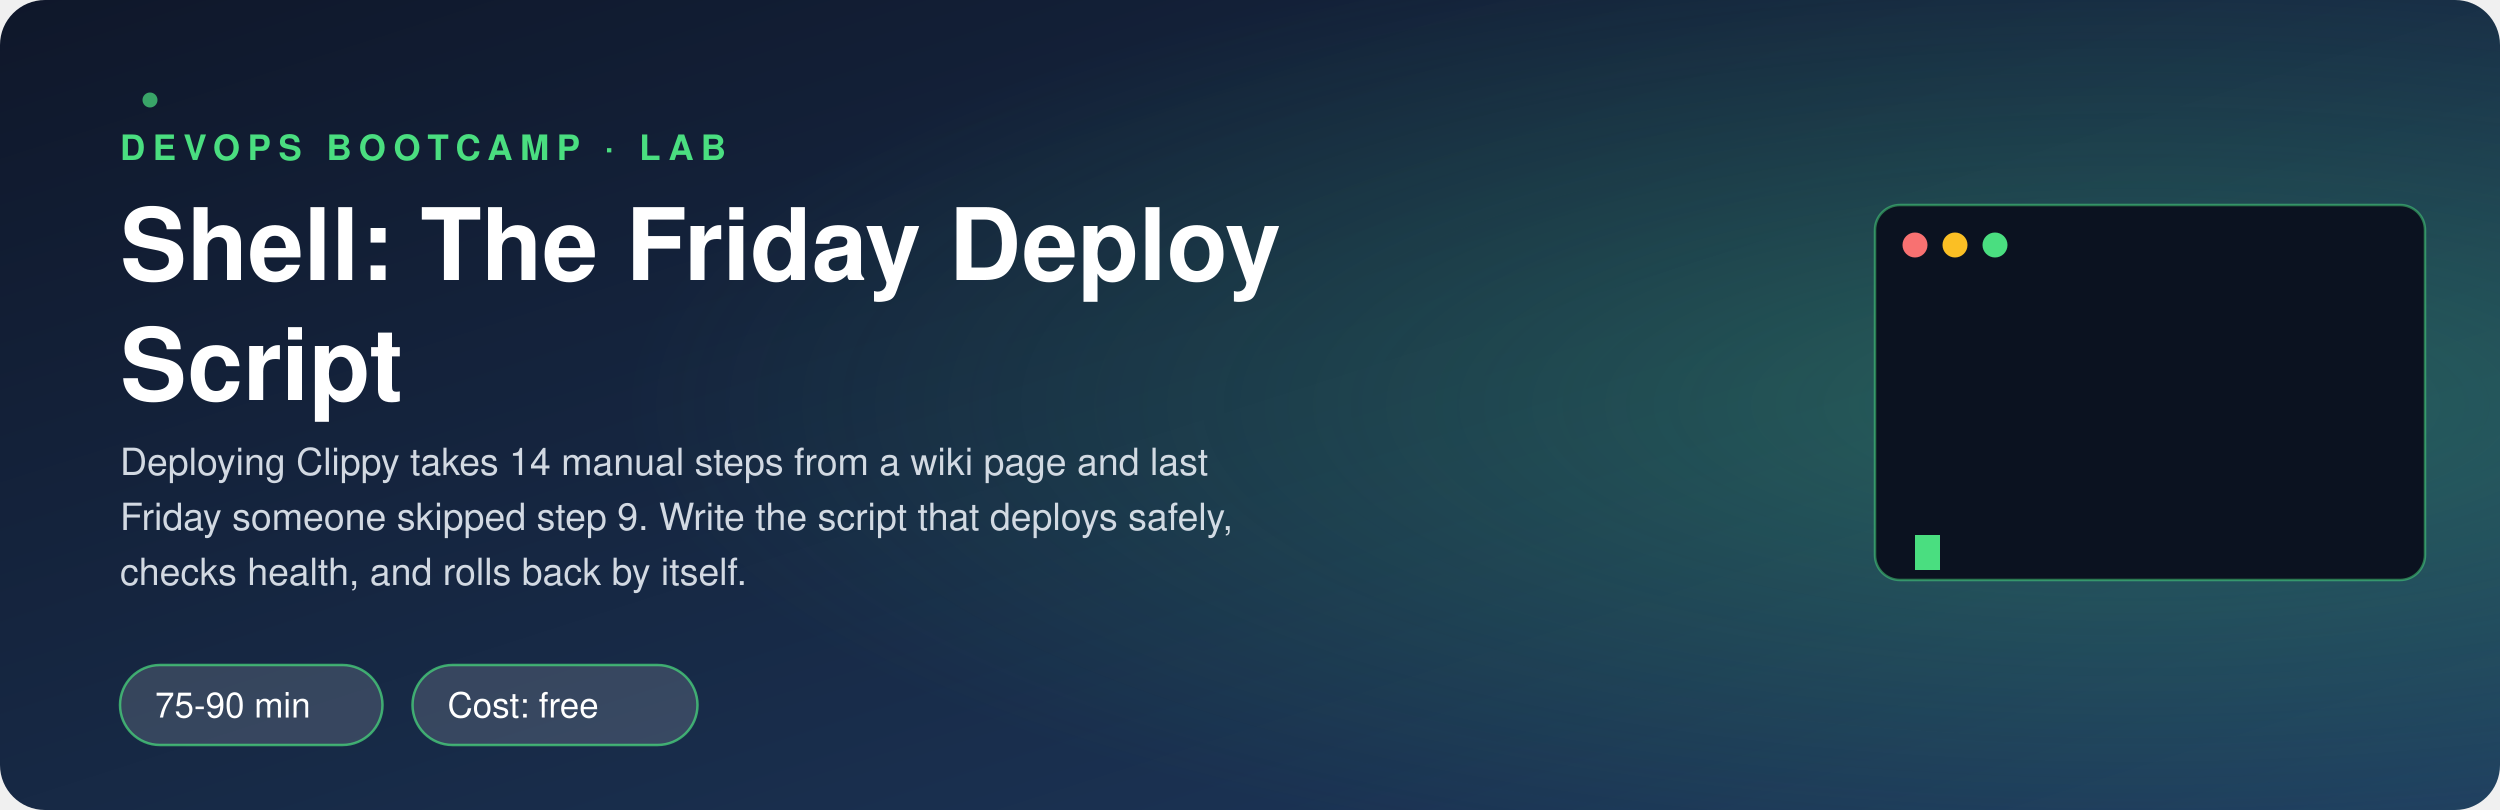
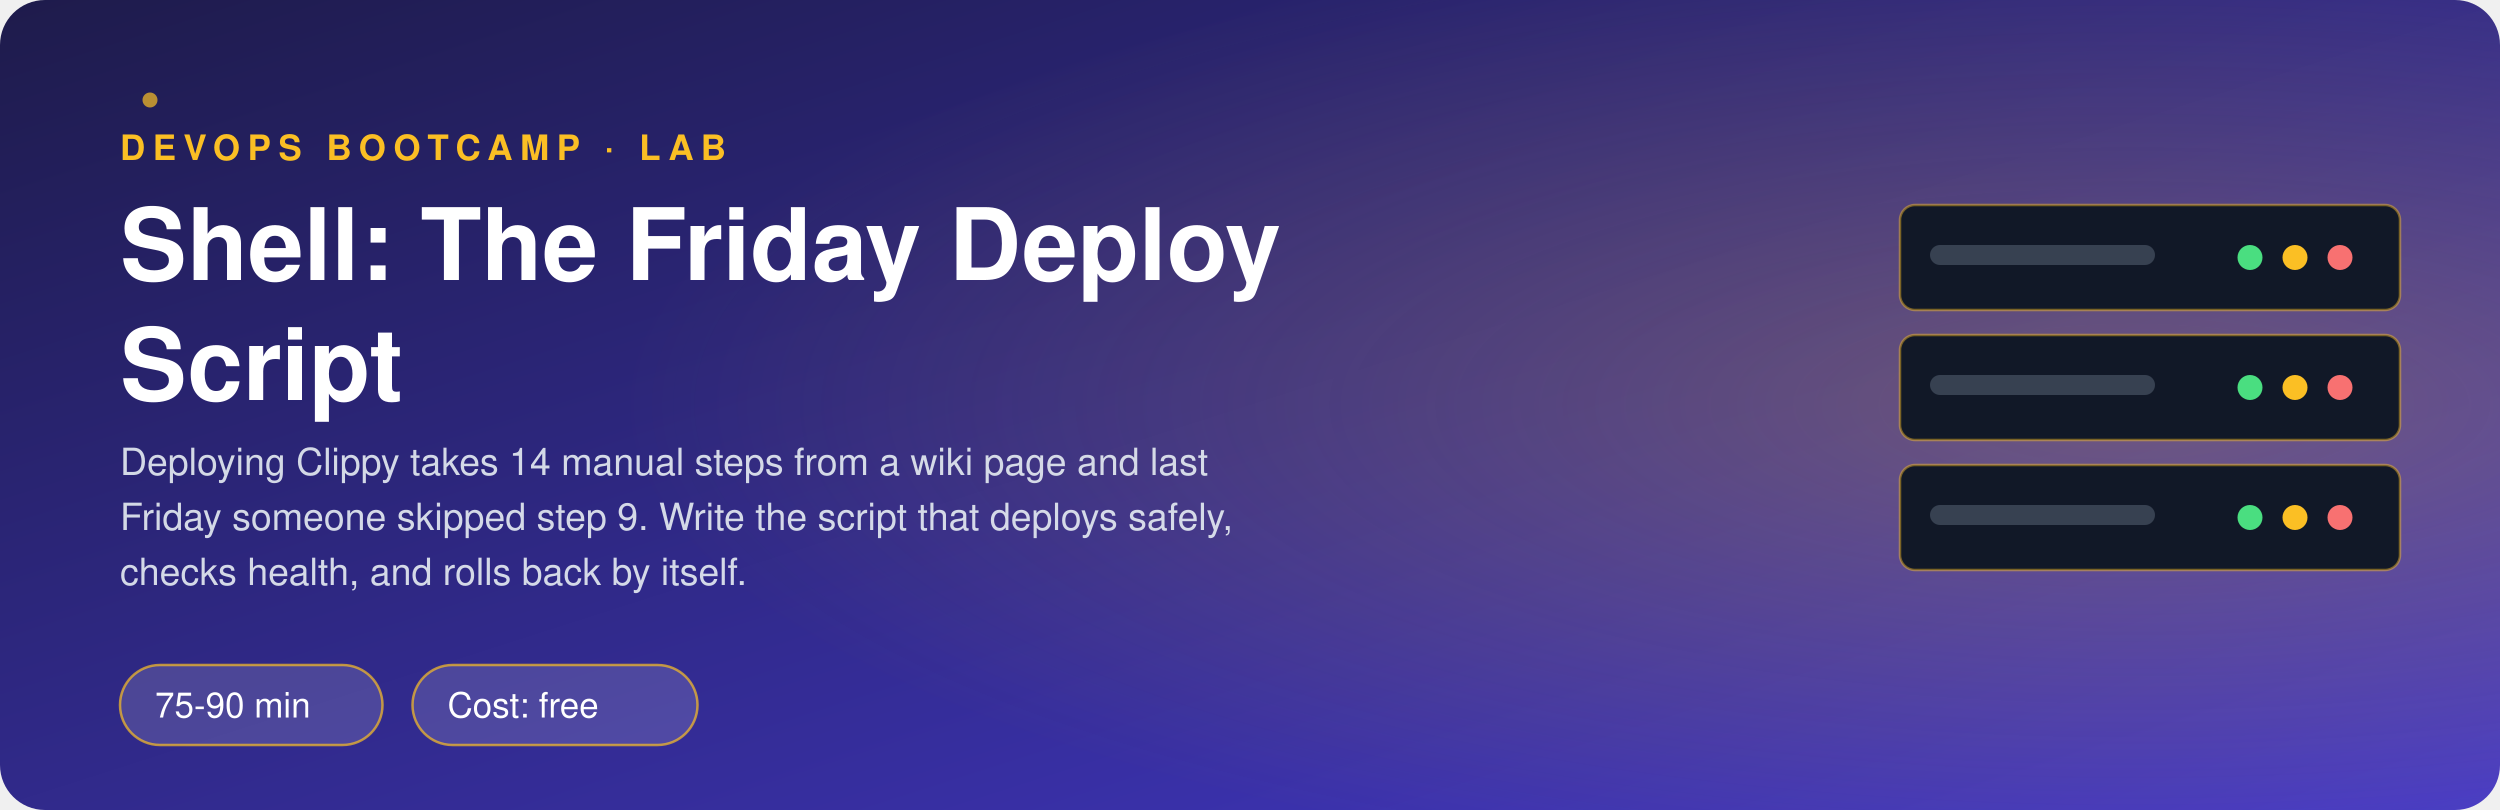
<svg xmlns="http://www.w3.org/2000/svg" width="1000" height="324" viewBox="0 0 1000 324" role="img" aria-label="Shell: The Friday Deploy Script">
  <defs>
    <linearGradient id="bg" x1="0" y1="0" x2="1" y2="1">
-       <stop offset="0" stop-color="#0f172a" />
-       <stop offset="1" stop-color="#1e3a5f" />
+       <stop offset="0" stop-color="#1e1b4b" />
+       <stop offset="1" stop-color="#4338ca" />
    </linearGradient>
    <radialGradient id="glow" cx=".85" cy=".5" r=".6">
-       <stop offset="0" stop-color="#4ade80" stop-opacity=".28" />
-       <stop offset="1" stop-color="#4ade80" stop-opacity="0" />
+       <stop offset="0" stop-color="#fbbf24" stop-opacity=".28" />
+       <stop offset="1" stop-color="#fbbf24" stop-opacity="0" />
    </radialGradient>
  </defs>
  <rect width="1000" height="324" rx="18" fill="url(#bg)" />
  <rect width="1000" height="324" rx="18" fill="url(#glow)" />
-   <circle cx="60" cy="40" r="3" fill="#4ade80" opacity=".7">
+   <circle cx="60" cy="40" r="3" fill="#fbbf24" opacity=".7">
    <animate attributeName="opacity" values=".2;.9;.2" dur="3s" repeatCount="indefinite" />
  </circle>
-   <text x="48" y="64" font-size="14" letter-spacing="3" fill="#4ade80" font-family="Segoe UI,Helvetica,Arial,sans-serif" font-weight="700">DEVOPS BOOTCAMP · LAB</text>
+   <text x="48" y="64" font-size="14" letter-spacing="3" fill="#fbbf24" font-family="Segoe UI,Helvetica,Arial,sans-serif" font-weight="700">DEVOPS BOOTCAMP · LAB</text>
  <text x="48" y="112" font-size="40" font-weight="800" fill="#ffffff" font-family="Segoe UI,Helvetica,Arial,sans-serif">Shell: The Friday Deploy</text>
  <text x="48" y="160" font-size="40" font-weight="800" fill="#ffffff" font-family="Segoe UI,Helvetica,Arial,sans-serif">Script</text>
  <text x="48" y="190" font-size="15" fill="#e2e8f0" opacity=".92" font-family="Segoe UI,Helvetica,Arial,sans-serif">Deploying Clippy takes 14 manual steps from a wiki page and last</text>
  <text x="48" y="212" font-size="15" fill="#e2e8f0" opacity=".92" font-family="Segoe UI,Helvetica,Arial,sans-serif">Friday someone skipped step 9. Write the script that deploys safely,</text>
  <text x="48" y="234" font-size="15" fill="#e2e8f0" opacity=".92" font-family="Segoe UI,Helvetica,Arial,sans-serif">checks health, and rolls back by itself.</text>
-   <rect x="48" y="266" width="105" height="32" rx="16" fill="#ffffff" fill-opacity=".14" stroke="#4ade80" stroke-opacity=".7" />
+   <rect x="48" y="266" width="105" height="32" rx="16" fill="#ffffff" fill-opacity=".14" stroke="#fbbf24" stroke-opacity=".7" />
  <text x="62" y="287" font-size="14" fill="#ffffff" font-family="Segoe UI,Helvetica,Arial,sans-serif">75-90 min</text>
-   <rect x="165" y="266" width="114" height="32" rx="16" fill="#ffffff" fill-opacity=".14" stroke="#4ade80" stroke-opacity=".7" />
+   <rect x="165" y="266" width="114" height="32" rx="16" fill="#ffffff" fill-opacity=".14" stroke="#fbbf24" stroke-opacity=".7" />
  <text x="179" y="287" font-size="14" fill="#ffffff" font-family="Segoe UI,Helvetica,Arial,sans-serif">Cost: free</text>
  <g transform="translate(750,62)">
-     <rect x="0" y="20" width="220" height="150" rx="10" fill="#0b1220" stroke="#4ade80" stroke-opacity=".5" />
-     <circle cx="16" cy="36" r="5" fill="#f87171" />
-     <circle cx="32" cy="36" r="5" fill="#fbbf24" />
-     <circle cx="48" cy="36" r="5" fill="#4ade80" />
-     <rect x="16" y="62" width="0" height="8" rx="4" fill="#4ade80" opacity=".85">
-       <animate attributeName="width" values="0;120;120;0" keyTimes="0;.25;.85;1" dur="6s" begin="-3.5s" repeatCount="indefinite" />
-     </rect>
-     <rect x="16" y="86" width="0" height="8" rx="4" fill="#4ade80" opacity=".85">
-       <animate attributeName="width" values="0;160;160;0" keyTimes="0;.25;.85;1" dur="6s" begin="-2.3s" repeatCount="indefinite" />
-     </rect>
-     <rect x="16" y="110" width="0" height="8" rx="4" fill="#4ade80" opacity=".85">
-       <animate attributeName="width" values="0;90;90;0" keyTimes="0;.25;.85;1" dur="6s" begin="-1.1s" repeatCount="indefinite" />
-     </rect>
-     <rect x="16" y="134" width="0" height="8" rx="4" fill="#4ade80" opacity=".85">
-       <animate attributeName="width" values="0;140;140;0" keyTimes="0;.25;.85;1" dur="6s" begin="0.1s" repeatCount="indefinite" />
-     </rect>
-     <rect x="16" y="152" width="10" height="14" fill="#4ade80">
-       <animate attributeName="opacity" values="1;0;1" dur="1s" repeatCount="indefinite" />
-     </rect>
+     <rect x="10" y="20" width="200" height="42" rx="6" fill="#111827" stroke="#fbbf24" stroke-opacity=".45" />
+     <rect x="22" y="36" width="90" height="8" rx="4" fill="#374151" />
+     <circle cx="150" cy="41" r="5" fill="#4ade80">
+       <animate attributeName="opacity" values="1;.15;1" dur="1.10s" repeatCount="indefinite" />
+     </circle>
+     <circle cx="168" cy="41" r="5" fill="#fbbf24">
+       <animate attributeName="opacity" values="1;.15;1" dur="1.30s" repeatCount="indefinite" />
+     </circle>
+     <circle cx="186" cy="41" r="5" fill="#f87171">
+       <animate attributeName="opacity" values="1;.15;1" dur="1.50s" repeatCount="indefinite" />
+     </circle>
+     <rect x="10" y="72" width="200" height="42" rx="6" fill="#111827" stroke="#fbbf24" stroke-opacity=".45" />
+     <rect x="22" y="88" width="90" height="8" rx="4" fill="#374151" />
+     <circle cx="150" cy="93" r="5" fill="#4ade80">
+       <animate attributeName="opacity" values="1;.15;1" dur="1.45s" repeatCount="indefinite" />
+     </circle>
+     <circle cx="168" cy="93" r="5" fill="#fbbf24">
+       <animate attributeName="opacity" values="1;.15;1" dur="1.65s" repeatCount="indefinite" />
+     </circle>
+     <circle cx="186" cy="93" r="5" fill="#f87171">
+       <animate attributeName="opacity" values="1;.15;1" dur="1.85s" repeatCount="indefinite" />
+     </circle>
+     <rect x="10" y="124" width="200" height="42" rx="6" fill="#111827" stroke="#fbbf24" stroke-opacity=".45" />
+     <rect x="22" y="140" width="90" height="8" rx="4" fill="#374151" />
+     <circle cx="150" cy="145" r="5" fill="#4ade80">
+       <animate attributeName="opacity" values="1;.15;1" dur="1.80s" repeatCount="indefinite" />
+     </circle>
+     <circle cx="168" cy="145" r="5" fill="#fbbf24">
+       <animate attributeName="opacity" values="1;.15;1" dur="2.00s" repeatCount="indefinite" />
+     </circle>
+     <circle cx="186" cy="145" r="5" fill="#f87171">
+       <animate attributeName="opacity" values="1;.15;1" dur="2.20s" repeatCount="indefinite" />
+     </circle>
+     <animateTransform attributeName="transform" type="translate" values="0,0;0,-4;0,0" dur="4s" repeatCount="indefinite" additive="sum" />
  </g>
</svg>
